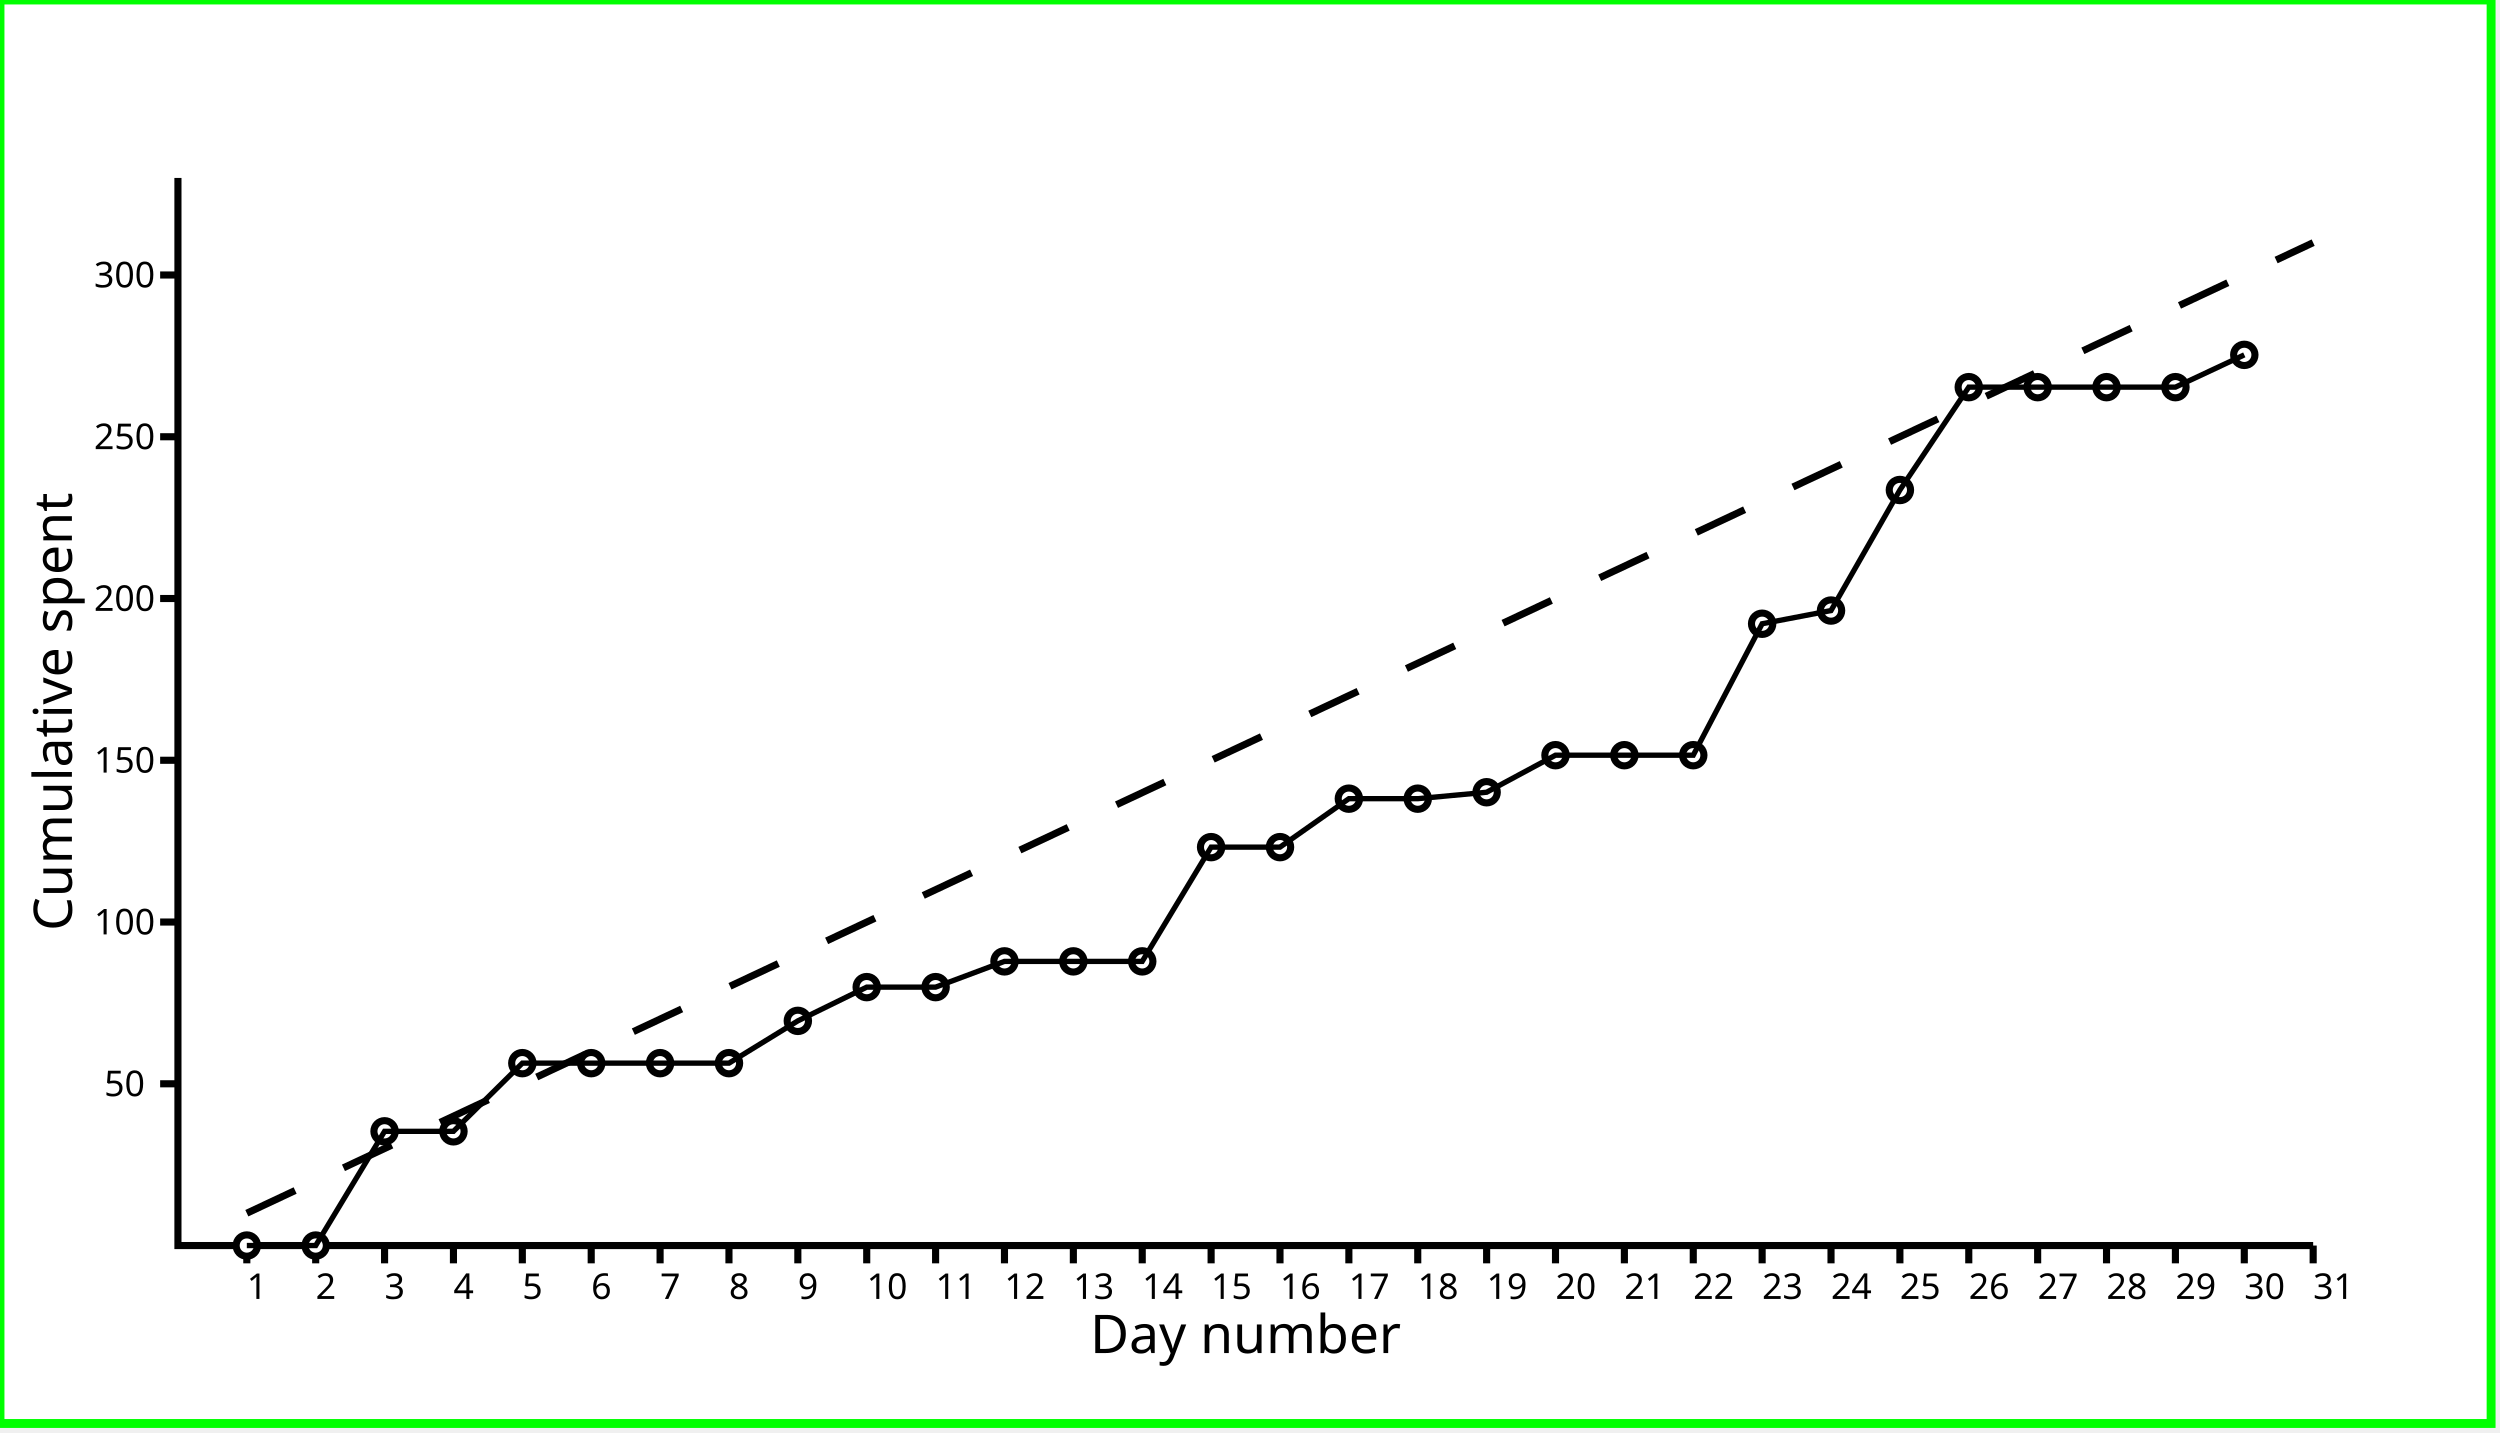
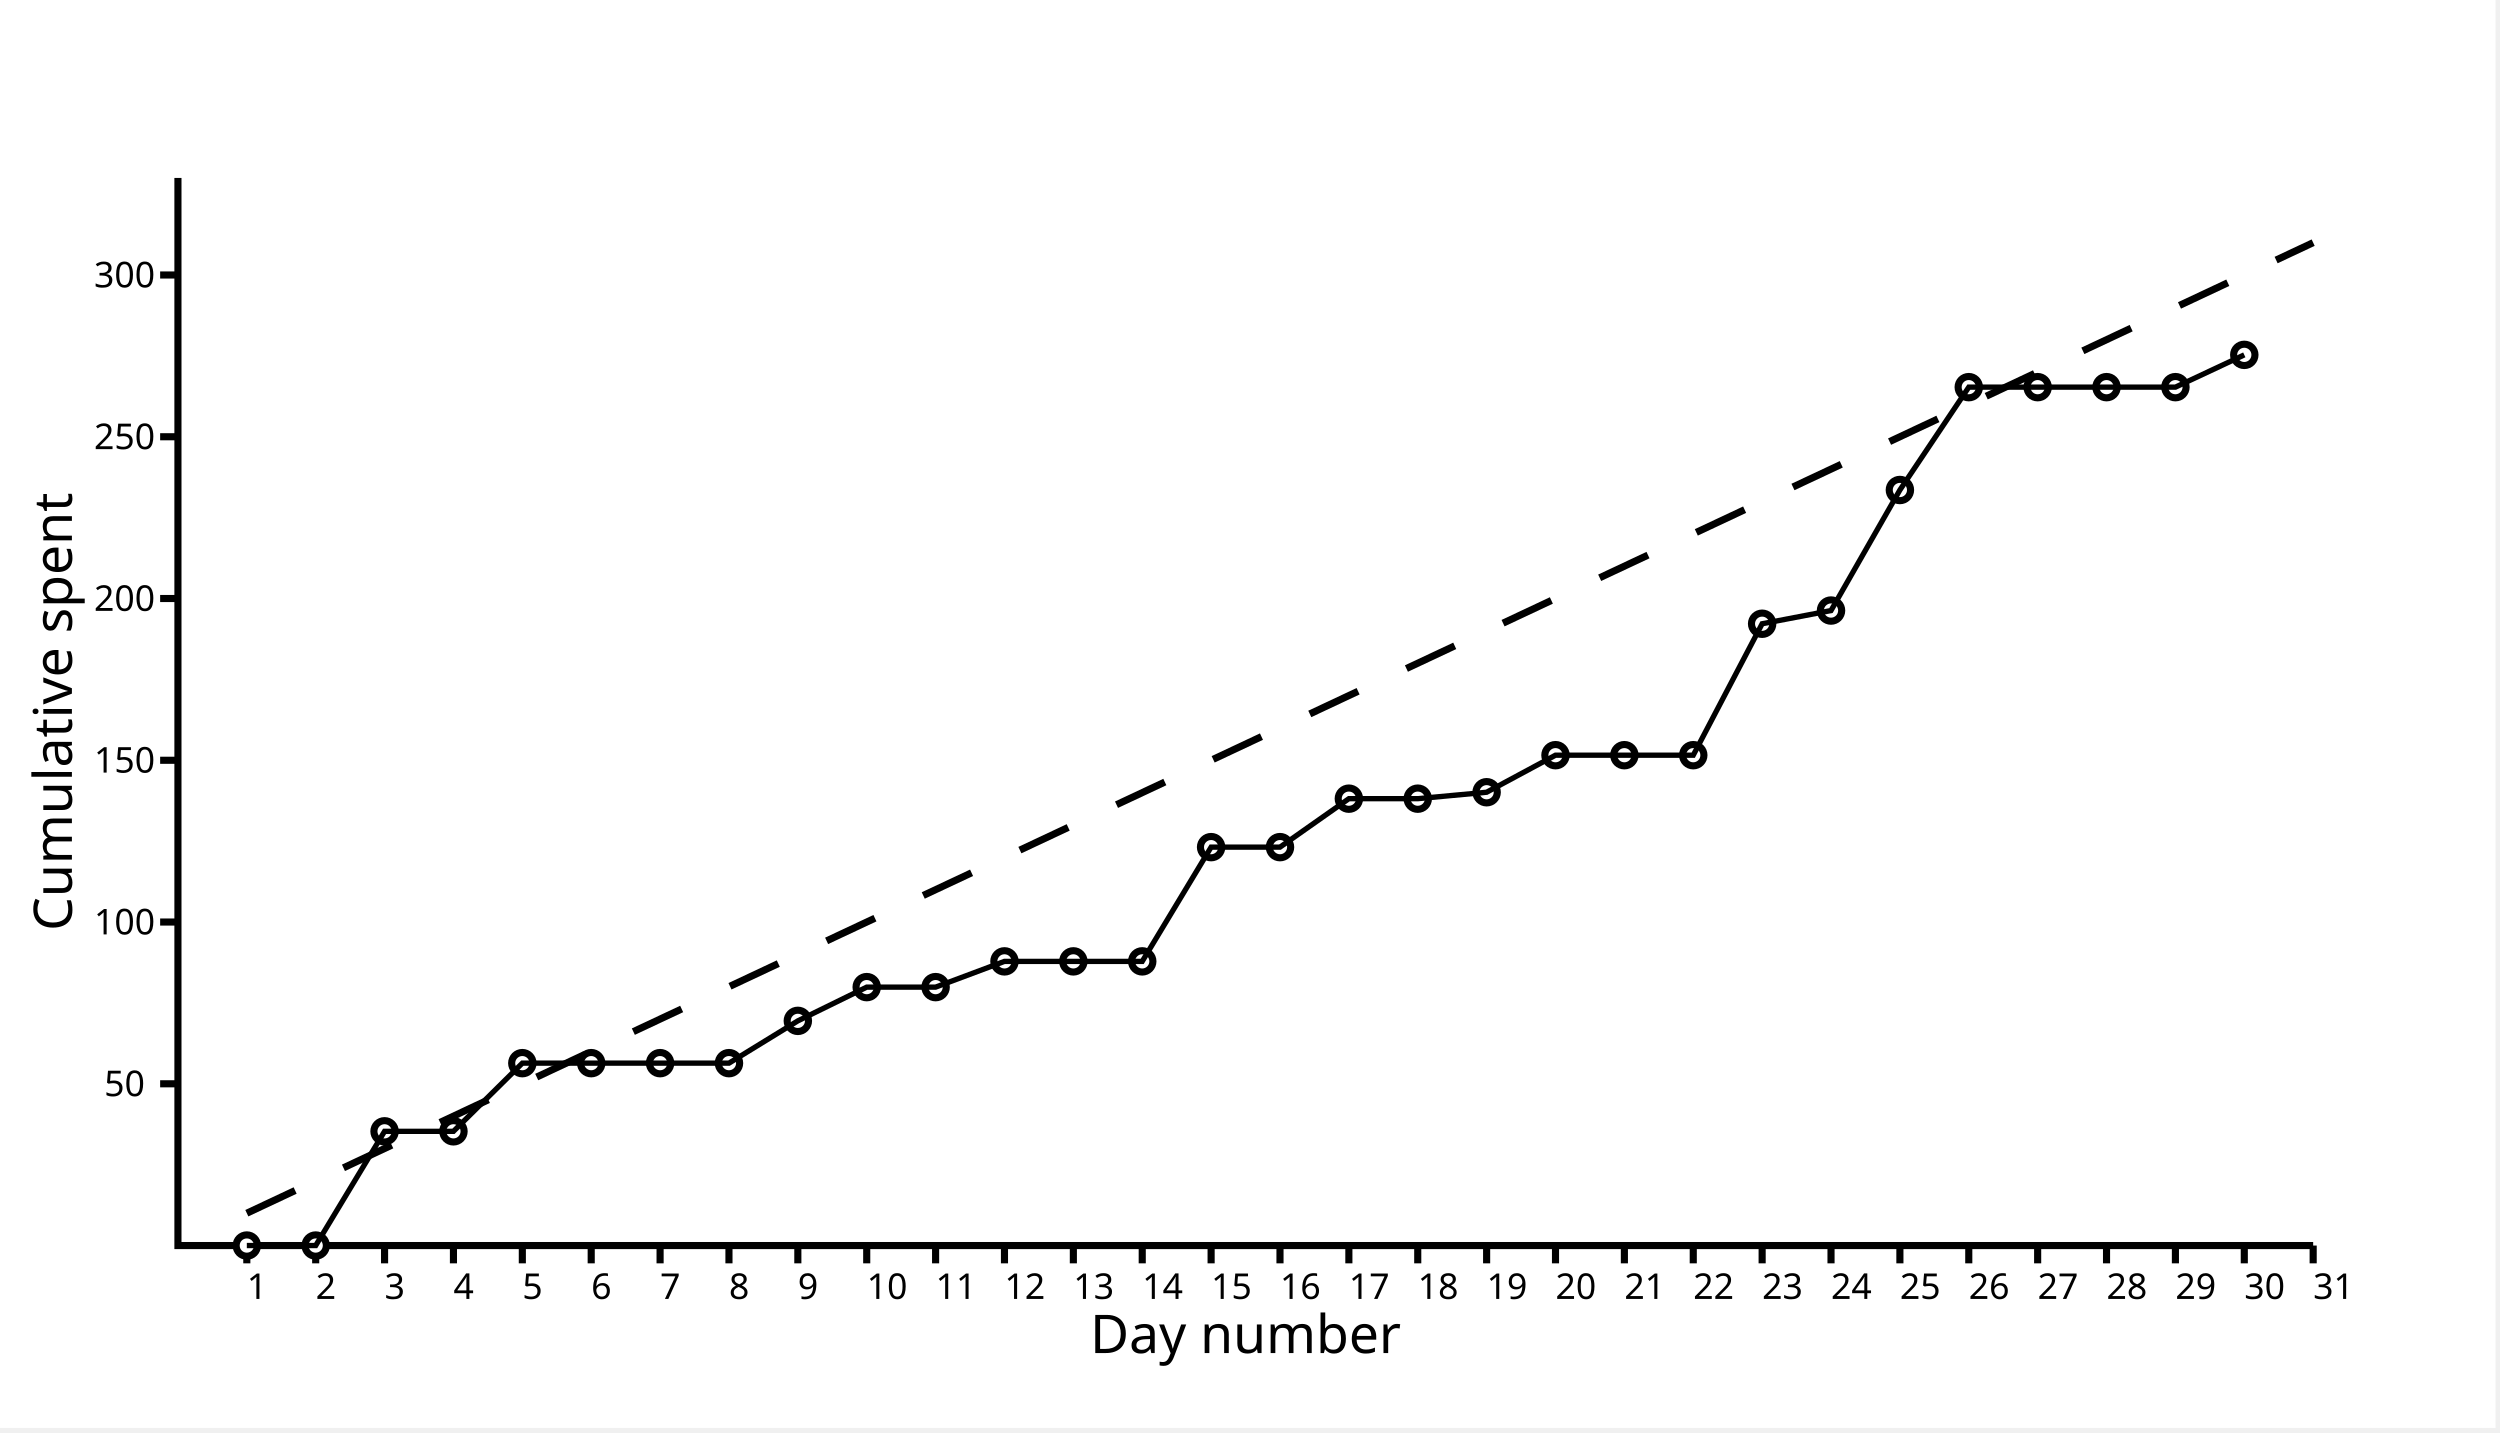
<svg xmlns="http://www.w3.org/2000/svg">
-   <rect width="1400" height="800" fill="#ffffff" style="stroke-width:5; stroke:#00ff00" />
+   <rect width="1400" height="800" fill="#ffffff" style="stroke-width:5; stroke:#ffffff" />
  <g transform="translate(100 100)">
    <polyline fill="#ffffff" style="stroke-width:4; stroke:#000000" points="0,0 0,600 1200,600" />
    <line fill="#ffffff" style="stroke-width:4; stroke:#000000" x1="38.71" y1="600" x2="38.71" y2="610" />
    <text x="38.71" y="630" fill="#000000" font-size="20" font-family="sans-serif" text-anchor="top" dominant-baseline="top">1</text>
    <line fill="#ffffff" style="stroke-width:4; stroke:#000000" x1="77.419" y1="600" x2="77.419" y2="610" />
    <text x="77.419" y="630" fill="#000000" font-size="20" font-family="sans-serif" text-anchor="top" dominant-baseline="top">2</text>
    <line fill="#ffffff" style="stroke-width:4; stroke:#000000" x1="116.129" y1="600" x2="116.129" y2="610" />
    <text x="116.129" y="630" fill="#000000" font-size="20" font-family="sans-serif" text-anchor="top" dominant-baseline="top">3</text>
    <line fill="#ffffff" style="stroke-width:4; stroke:#000000" x1="154.839" y1="600" x2="154.839" y2="610" />
    <text x="154.839" y="630" fill="#000000" font-size="20" font-family="sans-serif" text-anchor="top" dominant-baseline="top">4</text>
    <line fill="#ffffff" style="stroke-width:4; stroke:#000000" x1="193.548" y1="600" x2="193.548" y2="610" />
    <text x="193.548" y="630" fill="#000000" font-size="20" font-family="sans-serif" text-anchor="top" dominant-baseline="top">5</text>
    <line fill="#ffffff" style="stroke-width:4; stroke:#000000" x1="232.258" y1="600" x2="232.258" y2="610" />
    <text x="232.258" y="630" fill="#000000" font-size="20" font-family="sans-serif" text-anchor="top" dominant-baseline="top">6</text>
    <line fill="#ffffff" style="stroke-width:4; stroke:#000000" x1="270.968" y1="600" x2="270.968" y2="610" />
    <text x="270.968" y="630" fill="#000000" font-size="20" font-family="sans-serif" text-anchor="top" dominant-baseline="top">7</text>
    <line fill="#ffffff" style="stroke-width:4; stroke:#000000" x1="309.677" y1="600" x2="309.677" y2="610" />
    <text x="309.677" y="630" fill="#000000" font-size="20" font-family="sans-serif" text-anchor="top" dominant-baseline="top">8</text>
    <line fill="#ffffff" style="stroke-width:4; stroke:#000000" x1="348.387" y1="600" x2="348.387" y2="610" />
    <text x="348.387" y="630" fill="#000000" font-size="20" font-family="sans-serif" text-anchor="top" dominant-baseline="top">9</text>
    <line fill="#ffffff" style="stroke-width:4; stroke:#000000" x1="387.097" y1="600" x2="387.097" y2="610" />
    <text x="387.097" y="630" fill="#000000" font-size="20" font-family="sans-serif" text-anchor="top" dominant-baseline="top">10</text>
    <line fill="#ffffff" style="stroke-width:4; stroke:#000000" x1="425.806" y1="600" x2="425.806" y2="610" />
    <text x="425.806" y="630" fill="#000000" font-size="20" font-family="sans-serif" text-anchor="top" dominant-baseline="top">11</text>
    <line fill="#ffffff" style="stroke-width:4; stroke:#000000" x1="464.516" y1="600" x2="464.516" y2="610" />
    <text x="464.516" y="630" fill="#000000" font-size="20" font-family="sans-serif" text-anchor="top" dominant-baseline="top">12</text>
    <line fill="#ffffff" style="stroke-width:4; stroke:#000000" x1="503.226" y1="600" x2="503.226" y2="610" />
    <text x="503.226" y="630" fill="#000000" font-size="20" font-family="sans-serif" text-anchor="top" dominant-baseline="top">13</text>
    <line fill="#ffffff" style="stroke-width:4; stroke:#000000" x1="541.935" y1="600" x2="541.935" y2="610" />
    <text x="541.935" y="630" fill="#000000" font-size="20" font-family="sans-serif" text-anchor="top" dominant-baseline="top">14</text>
    <line fill="#ffffff" style="stroke-width:4; stroke:#000000" x1="580.645" y1="600" x2="580.645" y2="610" />
    <text x="580.645" y="630" fill="#000000" font-size="20" font-family="sans-serif" text-anchor="top" dominant-baseline="top">15</text>
    <line fill="#ffffff" style="stroke-width:4; stroke:#000000" x1="619.355" y1="600" x2="619.355" y2="610" />
    <text x="619.355" y="630" fill="#000000" font-size="20" font-family="sans-serif" text-anchor="top" dominant-baseline="top">16</text>
    <line fill="#ffffff" style="stroke-width:4; stroke:#000000" x1="658.065" y1="600" x2="658.065" y2="610" />
    <text x="658.065" y="630" fill="#000000" font-size="20" font-family="sans-serif" text-anchor="top" dominant-baseline="top">17</text>
    <line fill="#ffffff" style="stroke-width:4; stroke:#000000" x1="696.774" y1="600" x2="696.774" y2="610" />
    <text x="696.774" y="630" fill="#000000" font-size="20" font-family="sans-serif" text-anchor="top" dominant-baseline="top">18</text>
    <line fill="#ffffff" style="stroke-width:4; stroke:#000000" x1="735.484" y1="600" x2="735.484" y2="610" />
    <text x="735.484" y="630" fill="#000000" font-size="20" font-family="sans-serif" text-anchor="top" dominant-baseline="top">19</text>
    <line fill="#ffffff" style="stroke-width:4; stroke:#000000" x1="774.194" y1="600" x2="774.194" y2="610" />
    <text x="774.194" y="630" fill="#000000" font-size="20" font-family="sans-serif" text-anchor="top" dominant-baseline="top">20</text>
    <line fill="#ffffff" style="stroke-width:4; stroke:#000000" x1="812.903" y1="600" x2="812.903" y2="610" />
    <text x="812.903" y="630" fill="#000000" font-size="20" font-family="sans-serif" text-anchor="top" dominant-baseline="top">21</text>
    <line fill="#ffffff" style="stroke-width:4; stroke:#000000" x1="851.613" y1="600" x2="851.613" y2="610" />
    <text x="851.613" y="630" fill="#000000" font-size="20" font-family="sans-serif" text-anchor="top" dominant-baseline="top">22</text>
    <line fill="#ffffff" style="stroke-width:4; stroke:#000000" x1="890.323" y1="600" x2="890.323" y2="610" />
    <text x="890.323" y="630" fill="#000000" font-size="20" font-family="sans-serif" text-anchor="top" dominant-baseline="top">23</text>
    <line fill="#ffffff" style="stroke-width:4; stroke:#000000" x1="929.032" y1="600" x2="929.032" y2="610" />
    <text x="929.032" y="630" fill="#000000" font-size="20" font-family="sans-serif" text-anchor="top" dominant-baseline="top">24</text>
    <line fill="#ffffff" style="stroke-width:4; stroke:#000000" x1="967.742" y1="600" x2="967.742" y2="610" />
    <text x="967.742" y="630" fill="#000000" font-size="20" font-family="sans-serif" text-anchor="top" dominant-baseline="top">25</text>
    <line fill="#ffffff" style="stroke-width:4; stroke:#000000" x1="1006.452" y1="600" x2="1006.452" y2="610" />
    <text x="1006.452" y="630" fill="#000000" font-size="20" font-family="sans-serif" text-anchor="top" dominant-baseline="top">26</text>
    <line fill="#ffffff" style="stroke-width:4; stroke:#000000" x1="1045.161" y1="600" x2="1045.161" y2="610" />
    <text x="1045.161" y="630" fill="#000000" font-size="20" font-family="sans-serif" text-anchor="top" dominant-baseline="top">27</text>
    <line fill="#ffffff" style="stroke-width:4; stroke:#000000" x1="1083.871" y1="600" x2="1083.871" y2="610" />
    <text x="1083.871" y="630" fill="#000000" font-size="20" font-family="sans-serif" text-anchor="top" dominant-baseline="top">28</text>
    <line fill="#ffffff" style="stroke-width:4; stroke:#000000" x1="1122.581" y1="600" x2="1122.581" y2="610" />
    <text x="1122.581" y="630" fill="#000000" font-size="20" font-family="sans-serif" text-anchor="top" dominant-baseline="top">29</text>
    <line fill="#ffffff" style="stroke-width:4; stroke:#000000" x1="1161.29" y1="600" x2="1161.29" y2="610" />
    <text x="1161.29" y="630" fill="#000000" font-size="20" font-family="sans-serif" text-anchor="top" dominant-baseline="top">30</text>
    <line fill="#ffffff" style="stroke-width:4; stroke:#000000" x1="1200" y1="600" x2="1200" y2="610" />
    <text x="1200" y="630" fill="#000000" font-size="20" font-family="sans-serif" text-anchor="top" dominant-baseline="top">31</text>
    <line fill="#ffffff" style="stroke-width:4; stroke:#000000" x1="0" y1="509.091" x2="-10" y2="509.091" />
    <text x="-30" y="509.091" fill="#000000" font-size="20" font-family="sans-serif" text-anchor="middle" dominant-baseline="middle">50</text>
    <line fill="#ffffff" style="stroke-width:4; stroke:#000000" x1="0" y1="418.182" x2="-10" y2="418.182" />
    <text x="-30" y="418.182" fill="#000000" font-size="20" font-family="sans-serif" text-anchor="middle" dominant-baseline="middle">100</text>
    <line fill="#ffffff" style="stroke-width:4; stroke:#000000" x1="0" y1="327.273" x2="-10" y2="327.273" />
    <text x="-30" y="327.273" fill="#000000" font-size="20" font-family="sans-serif" text-anchor="middle" dominant-baseline="middle">150</text>
    <line fill="#ffffff" style="stroke-width:4; stroke:#000000" x1="0" y1="236.364" x2="-10" y2="236.364" />
    <text x="-30" y="236.364" fill="#000000" font-size="20" font-family="sans-serif" text-anchor="middle" dominant-baseline="middle">200</text>
    <line fill="#ffffff" style="stroke-width:4; stroke:#000000" x1="0" y1="145.455" x2="-10" y2="145.455" />
    <text x="-30" y="145.455" fill="#000000" font-size="20" font-family="sans-serif" text-anchor="middle" dominant-baseline="middle">250</text>
    <line fill="#ffffff" style="stroke-width:4; stroke:#000000" x1="0" y1="54.545" x2="-10" y2="54.545" />
    <text x="-30" y="54.545" fill="#000000" font-size="20" font-family="sans-serif" text-anchor="middle" dominant-baseline="middle">300</text>
    <text x="600" y="650" fill="#000000" font-size="30" font-family="sans-serif" text-anchor="middle" dominant-baseline="middle">Day number</text>
    <text x="-70" y="300" fill="#000000" font-size="30" font-family="sans-serif" transform="rotate(-90,-70,300)" text-anchor="middle" dominant-baseline="middle">Cumulative spent</text>
    <line x1="38.71" y1="581.818" x2="1200" y2="36.364" style="stroke:#000000;stroke-width:4;stroke-dasharray:30" />
    <circle r="6" fill="#ffffff" style="stroke:#000000;stroke-width:4" cx="38.71" cy="600" />
    <circle r="6" fill="#ffffff" style="stroke:#000000;stroke-width:4" cx="77.419" cy="600" />
    <circle r="6" fill="#ffffff" style="stroke:#000000;stroke-width:4" cx="116.129" cy="535.8" />
    <circle r="6" fill="#ffffff" style="stroke:#000000;stroke-width:4" cx="154.839" cy="535.8" />
    <circle r="6" fill="#ffffff" style="stroke:#000000;stroke-width:4" cx="193.548" cy="497.491" />
    <circle r="6" fill="#ffffff" style="stroke:#000000;stroke-width:4" cx="232.258" cy="497.491" />
    <circle r="6" fill="#ffffff" style="stroke:#000000;stroke-width:4" cx="270.968" cy="497.491" />
    <circle r="6" fill="#ffffff" style="stroke:#000000;stroke-width:4" cx="309.677" cy="497.491" />
    <circle r="6" fill="#ffffff" style="stroke:#000000;stroke-width:4" cx="348.387" cy="473.727" />
    <circle r="6" fill="#ffffff" style="stroke:#000000;stroke-width:4" cx="387.097" cy="454.764" />
    <circle r="6" fill="#ffffff" style="stroke:#000000;stroke-width:4" cx="425.806" cy="454.764" />
    <circle r="6" fill="#ffffff" style="stroke:#000000;stroke-width:4" cx="464.516" cy="440.291" />
    <circle r="6" fill="#ffffff" style="stroke:#000000;stroke-width:4" cx="503.226" cy="440.291" />
    <circle r="6" fill="#ffffff" style="stroke:#000000;stroke-width:4" cx="541.935" cy="440.291" />
    <circle r="6" fill="#ffffff" style="stroke:#000000;stroke-width:4" cx="580.645" cy="376.091" />
    <circle r="6" fill="#ffffff" style="stroke:#000000;stroke-width:4" cx="619.355" cy="376.091" />
    <circle r="6" fill="#ffffff" style="stroke:#000000;stroke-width:4" cx="658.065" cy="348.855" />
    <circle r="6" fill="#ffffff" style="stroke:#000000;stroke-width:4" cx="696.774" cy="348.855" />
    <circle r="6" fill="#ffffff" style="stroke:#000000;stroke-width:4" cx="735.484" cy="345.236" />
    <circle r="6" fill="#ffffff" style="stroke:#000000;stroke-width:4" cx="774.194" cy="324.418" />
    <circle r="6" fill="#ffffff" style="stroke:#000000;stroke-width:4" cx="812.903" cy="324.418" />
    <circle r="6" fill="#ffffff" style="stroke:#000000;stroke-width:4" cx="851.613" cy="324.418" />
    <circle r="6" fill="#ffffff" style="stroke:#000000;stroke-width:4" cx="890.323" cy="250.545" />
    <circle r="6" fill="#ffffff" style="stroke:#000000;stroke-width:4" cx="929.032" cy="243.127" />
    <circle r="6" fill="#ffffff" style="stroke:#000000;stroke-width:4" cx="967.742" cy="175.382" />
    <circle r="6" fill="#ffffff" style="stroke:#000000;stroke-width:4" cx="1006.452" cy="117.582" />
    <circle r="6" fill="#ffffff" style="stroke:#000000;stroke-width:4" cx="1045.161" cy="117.582" />
    <circle r="6" fill="#ffffff" style="stroke:#000000;stroke-width:4" cx="1083.871" cy="117.582" />
    <circle r="6" fill="#ffffff" style="stroke:#000000;stroke-width:4" cx="1122.581" cy="117.582" />
    <circle r="6" fill="#ffffff" style="stroke:#000000;stroke-width:4" cx="1161.29" cy="99.436" />
    <polyline fill="none" style="stroke-width:3; stroke:#000000" points="38.71,600 77.419,600 116.129,535.8 154.839,535.8 193.548,497.491 232.258,497.491 270.968,497.491 309.677,497.491 348.387,473.727 387.097,454.764 425.806,454.764 464.516,440.291 503.226,440.291 541.935,440.291 580.645,376.091 619.355,376.091 658.065,348.855 696.774,348.855 735.484,345.236 774.194,324.418 812.903,324.418 851.613,324.418 890.323,250.545 929.032,243.127 967.742,175.382 1006.452,117.582 1045.161,117.582 1083.871,117.582 1122.581,117.582 1161.29,99.436" />
  </g>
</svg>
